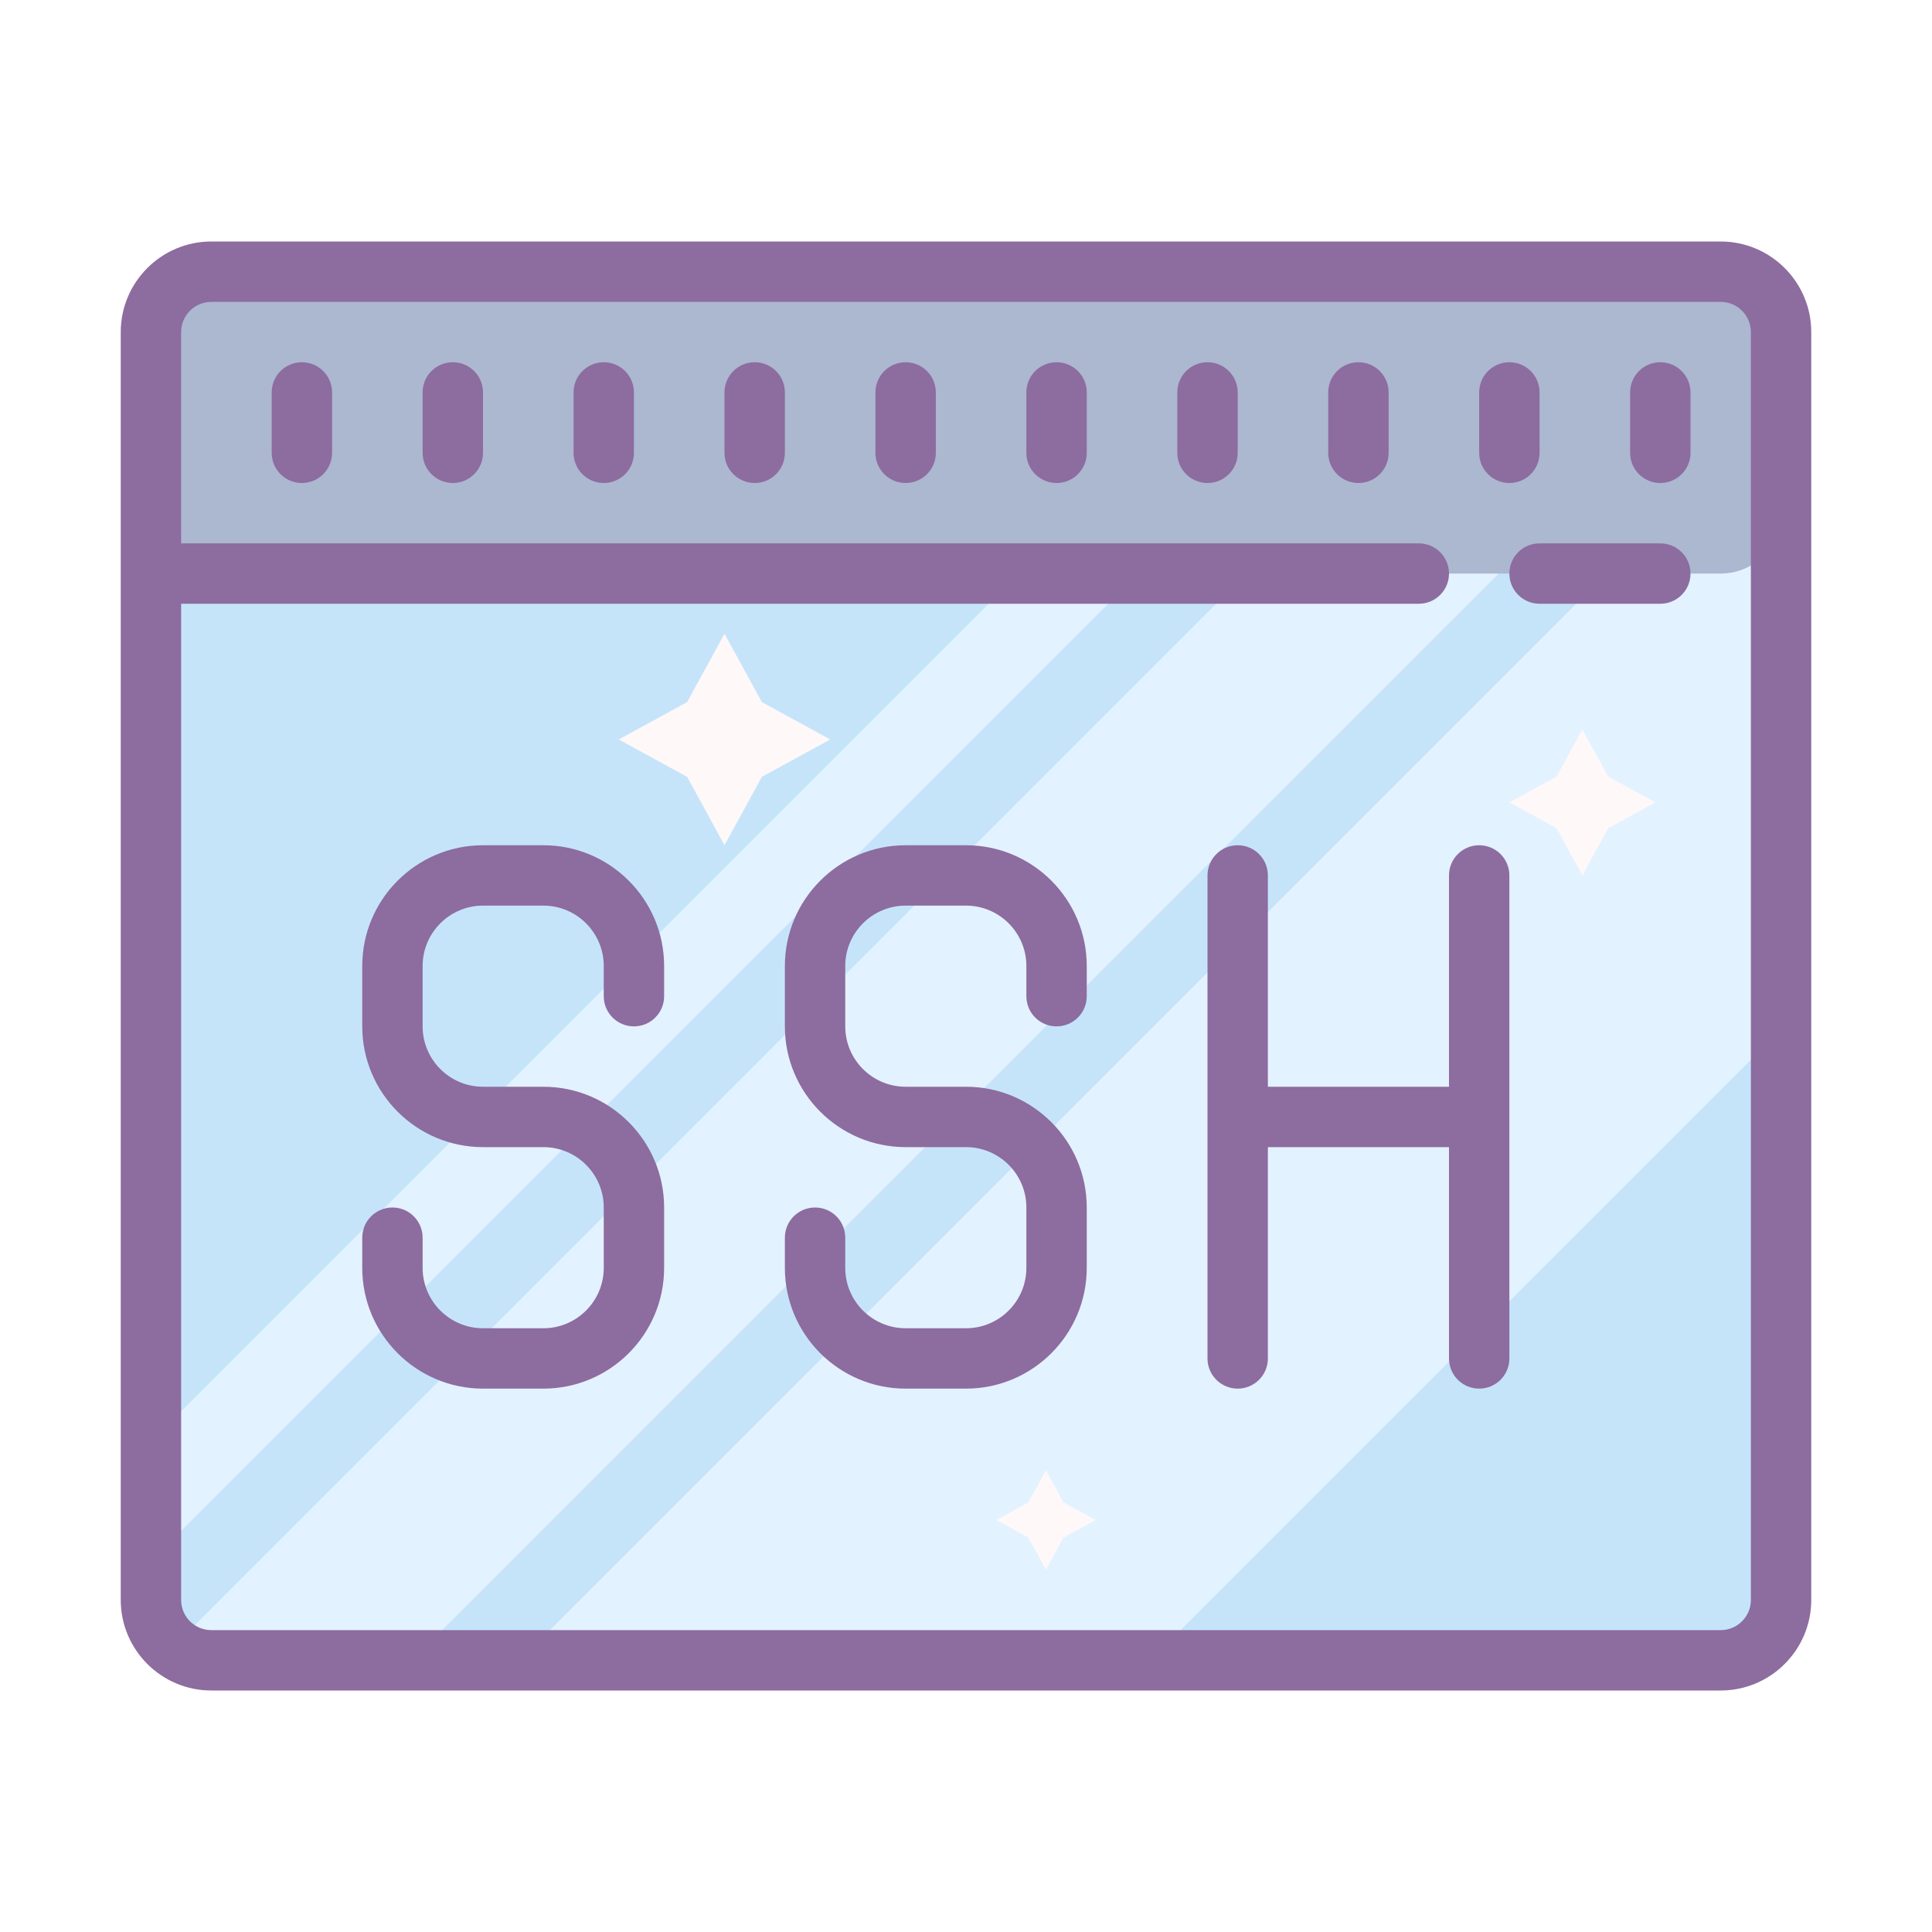
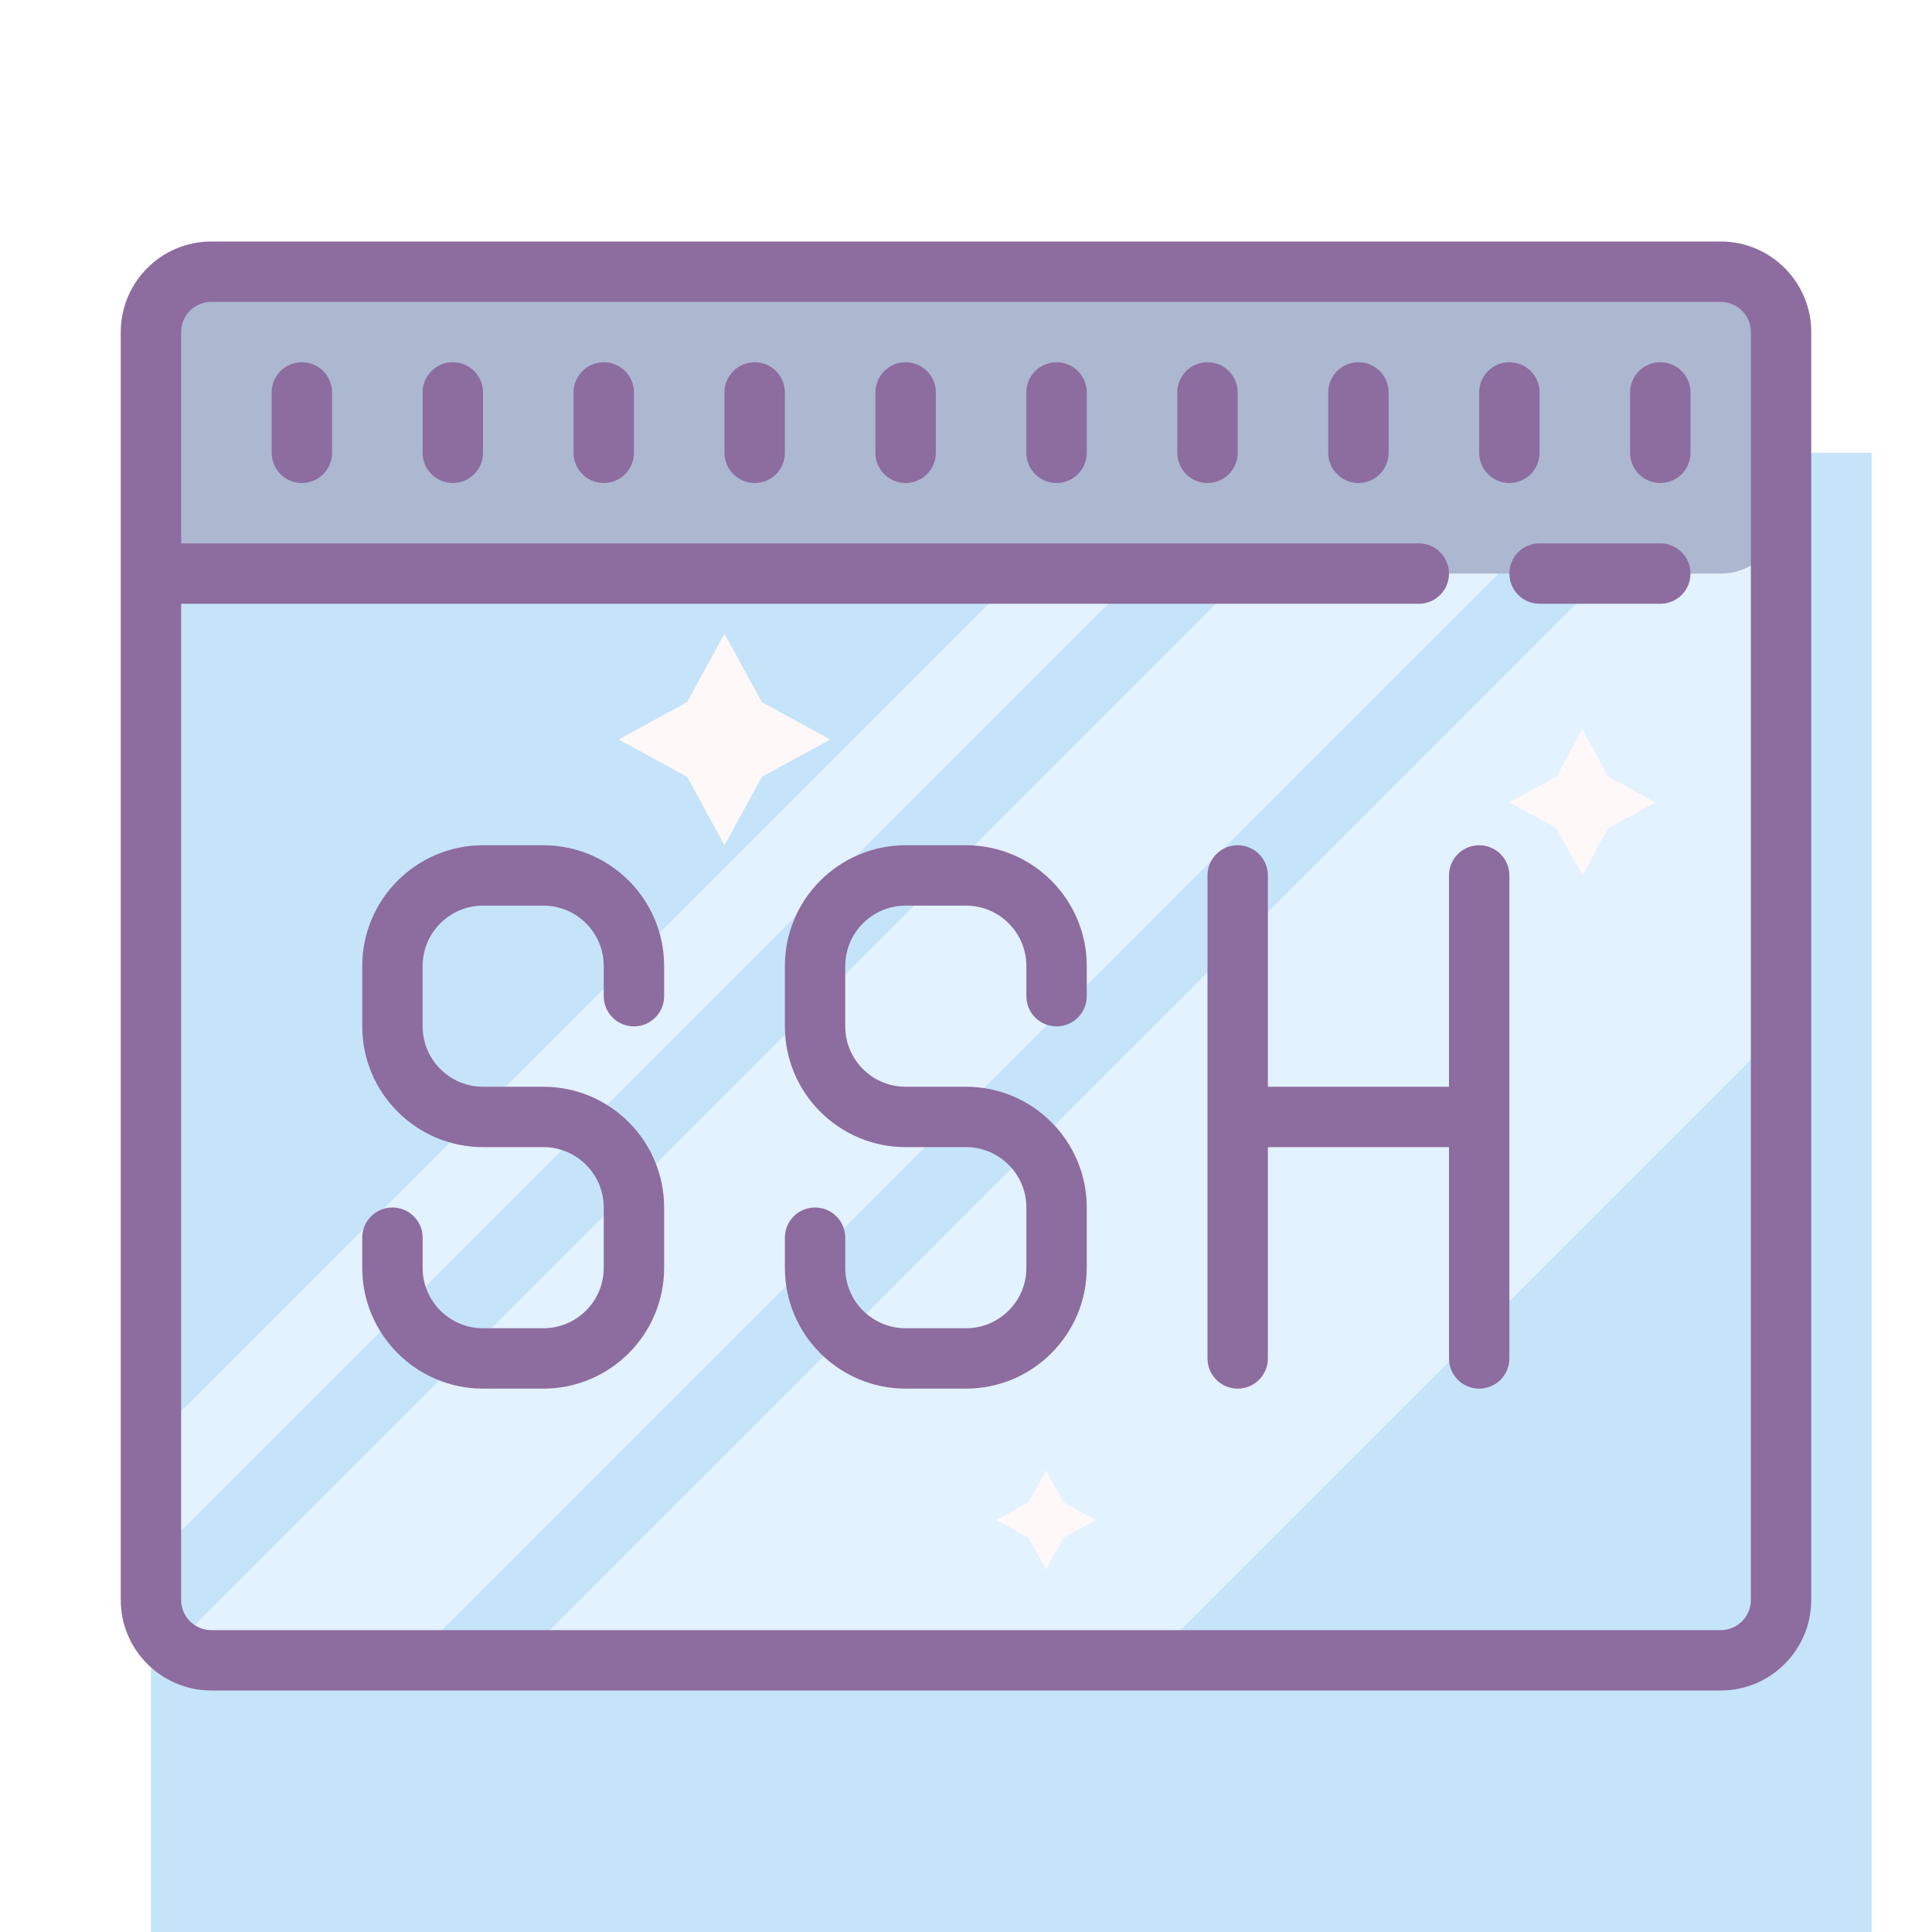
<svg xmlns="http://www.w3.org/2000/svg" version="1.1" id="Layer_1" x="0px" y="0px" viewBox="0 0 64 64" style="enable-background:new 0 0 64 64;" xml:space="preserve">
  <g>
    <g>
      <g>
-         <rect x="5" y="15" style="fill:#C5E4FA;" width="54" height="40" />
+         <rect x="5" y="15" style="fill:#C5E4FA;" width="57" height="55" />
        <polygon style="fill:#E3F2FF;" points="38.107,55 59,34.107 59,16 56.214,16 17.214,55    " />
        <polygon style="fill:#E3F2FF;" points="5.286,55 13.643,55 52.643,16 44.286,16    " />
        <polygon style="fill:#E3F2FF;" points="5,51.714 40.714,16 36.75,16 5,47.75    " />
        <path style="fill:#ACB7D0;" d="M57,19H7c-1.105,0-2-0.895-2-2v-6c0-1.105,0.895-2,2-2h50c1.105,0,2,0.895,2,2v6     C59,18.105,58.105,19,57,19z" />
      </g>
      <polygon style="fill:#FFF8F8;" points="24,20.994 25.238,23.258 27.502,24.496 25.238,25.734 24,27.998 22.762,25.734     20.498,24.496 22.762,23.258   " />
      <polygon style="fill:#FFF8F8;" points="52.419,24.162 53.274,25.726 54.838,26.581 53.274,27.436 52.419,29 51.564,27.436     50,26.581 51.564,25.726   " />
      <polygon style="fill:#FFF8F8;" points="34.648,48.704 35.231,49.769 36.296,50.352 35.231,50.935 34.648,52 34.065,50.935     33,50.352 34.065,49.769   " />
    </g>
    <g>
      <path style="fill:#8D6C9F;" d="M55,18h-4c-0.553,0-1,0.447-1,1s0.447,1,1,1h4c0.553,0,1-0.447,1-1S55.553,18,55,18z" />
      <path style="fill:#8D6C9F;" d="M57,8H7c-1.654,0-3,1.346-3,3v42c0,1.654,1.346,3,3,3h50c1.654,0,3-1.346,3-3V11    C60,9.346,58.654,8,57,8z M58,53c0,0.552-0.448,1-1,1H7c-0.552,0-1-0.448-1-1V20h41c0.553,0,1-0.447,1-1s-0.447-1-1-1H6v-7    c0-0.552,0.448-1,1-1h50c0.552,0,1,0.448,1,1V53z" />
      <path style="fill:#8D6C9F;" d="M20,12c-0.553,0-1,0.447-1,1v2c0,0.553,0.447,1,1,1s1-0.447,1-1v-2C21,12.447,20.553,12,20,12z" />
      <path style="fill:#8D6C9F;" d="M15,12c-0.553,0-1,0.447-1,1v2c0,0.553,0.447,1,1,1s1-0.447,1-1v-2C16,12.447,15.553,12,15,12z" />
      <path style="fill:#8D6C9F;" d="M10,12c-0.553,0-1,0.447-1,1v2c0,0.553,0.447,1,1,1s1-0.447,1-1v-2C11,12.447,10.553,12,10,12z" />
      <path style="fill:#8D6C9F;" d="M35,12c-0.553,0-1,0.447-1,1v2c0,0.553,0.447,1,1,1s1-0.447,1-1v-2C36,12.447,35.553,12,35,12z" />
      <path style="fill:#8D6C9F;" d="M40,12c-0.553,0-1,0.447-1,1v2c0,0.553,0.447,1,1,1s1-0.447,1-1v-2C41,12.447,40.553,12,40,12z" />
      <path style="fill:#8D6C9F;" d="M45,12c-0.553,0-1,0.447-1,1v2c0,0.553,0.447,1,1,1s1-0.447,1-1v-2C46,12.447,45.553,12,45,12z" />
      <path style="fill:#8D6C9F;" d="M50,16c0.553,0,1-0.447,1-1v-2c0-0.553-0.447-1-1-1s-1,0.447-1,1v2C49,15.553,49.447,16,50,16z" />
      <path style="fill:#8D6C9F;" d="M55,12c-0.553,0-1,0.447-1,1v2c0,0.553,0.447,1,1,1s1-0.447,1-1v-2C56,12.447,55.553,12,55,12z" />
      <path style="fill:#8D6C9F;" d="M25,12c-0.553,0-1,0.447-1,1v2c0,0.553,0.447,1,1,1s1-0.447,1-1v-2C26,12.447,25.553,12,25,12z" />
      <path style="fill:#8D6C9F;" d="M30,12c-0.553,0-1,0.447-1,1v2c0,0.553,0.447,1,1,1s1-0.447,1-1v-2C31,12.447,30.553,12,30,12z" />
      <path style="fill:#8D6C9F;" d="M49,28c-0.553,0-1,0.447-1,1v7h-6v-7c0-0.553-0.447-1-1-1s-1,0.447-1,1v16c0,0.553,0.447,1,1,1    s1-0.447,1-1v-7h6v7c0,0.553,0.447,1,1,1s1-0.447,1-1V29C50,28.447,49.553,28,49,28z" />
      <path style="fill:#8D6C9F;" d="M18,28h-2c-2.206,0-4,1.794-4,4v2c0,2.206,1.794,4,4,4h2c1.103,0,2,0.897,2,2v2    c0,1.103-0.897,2-2,2h-2c-1.103,0-2-0.897-2-2v-1c0-0.553-0.447-1-1-1s-1,0.447-1,1v1c0,2.206,1.794,4,4,4h2c2.206,0,4-1.794,4-4    v-2c0-2.206-1.794-4-4-4h-2c-1.103,0-2-0.897-2-2v-2c0-1.103,0.897-2,2-2h2c1.103,0,2,0.897,2,2v1c0,0.553,0.447,1,1,1    s1-0.447,1-1v-1C22,29.794,20.206,28,18,28z" />
      <path style="fill:#8D6C9F;" d="M32,28h-2c-2.206,0-4,1.794-4,4v2c0,2.206,1.794,4,4,4h2c1.103,0,2,0.897,2,2v2    c0,1.103-0.897,2-2,2h-2c-1.103,0-2-0.897-2-2v-1c0-0.553-0.447-1-1-1s-1,0.447-1,1v1c0,2.206,1.794,4,4,4h2c2.206,0,4-1.794,4-4    v-2c0-2.206-1.794-4-4-4h-2c-1.103,0-2-0.897-2-2v-2c0-1.103,0.897-2,2-2h2c1.103,0,2,0.897,2,2v1c0,0.553,0.447,1,1,1    s1-0.447,1-1v-1C36,29.794,34.206,28,32,28z" />
    </g>
  </g>
</svg>
